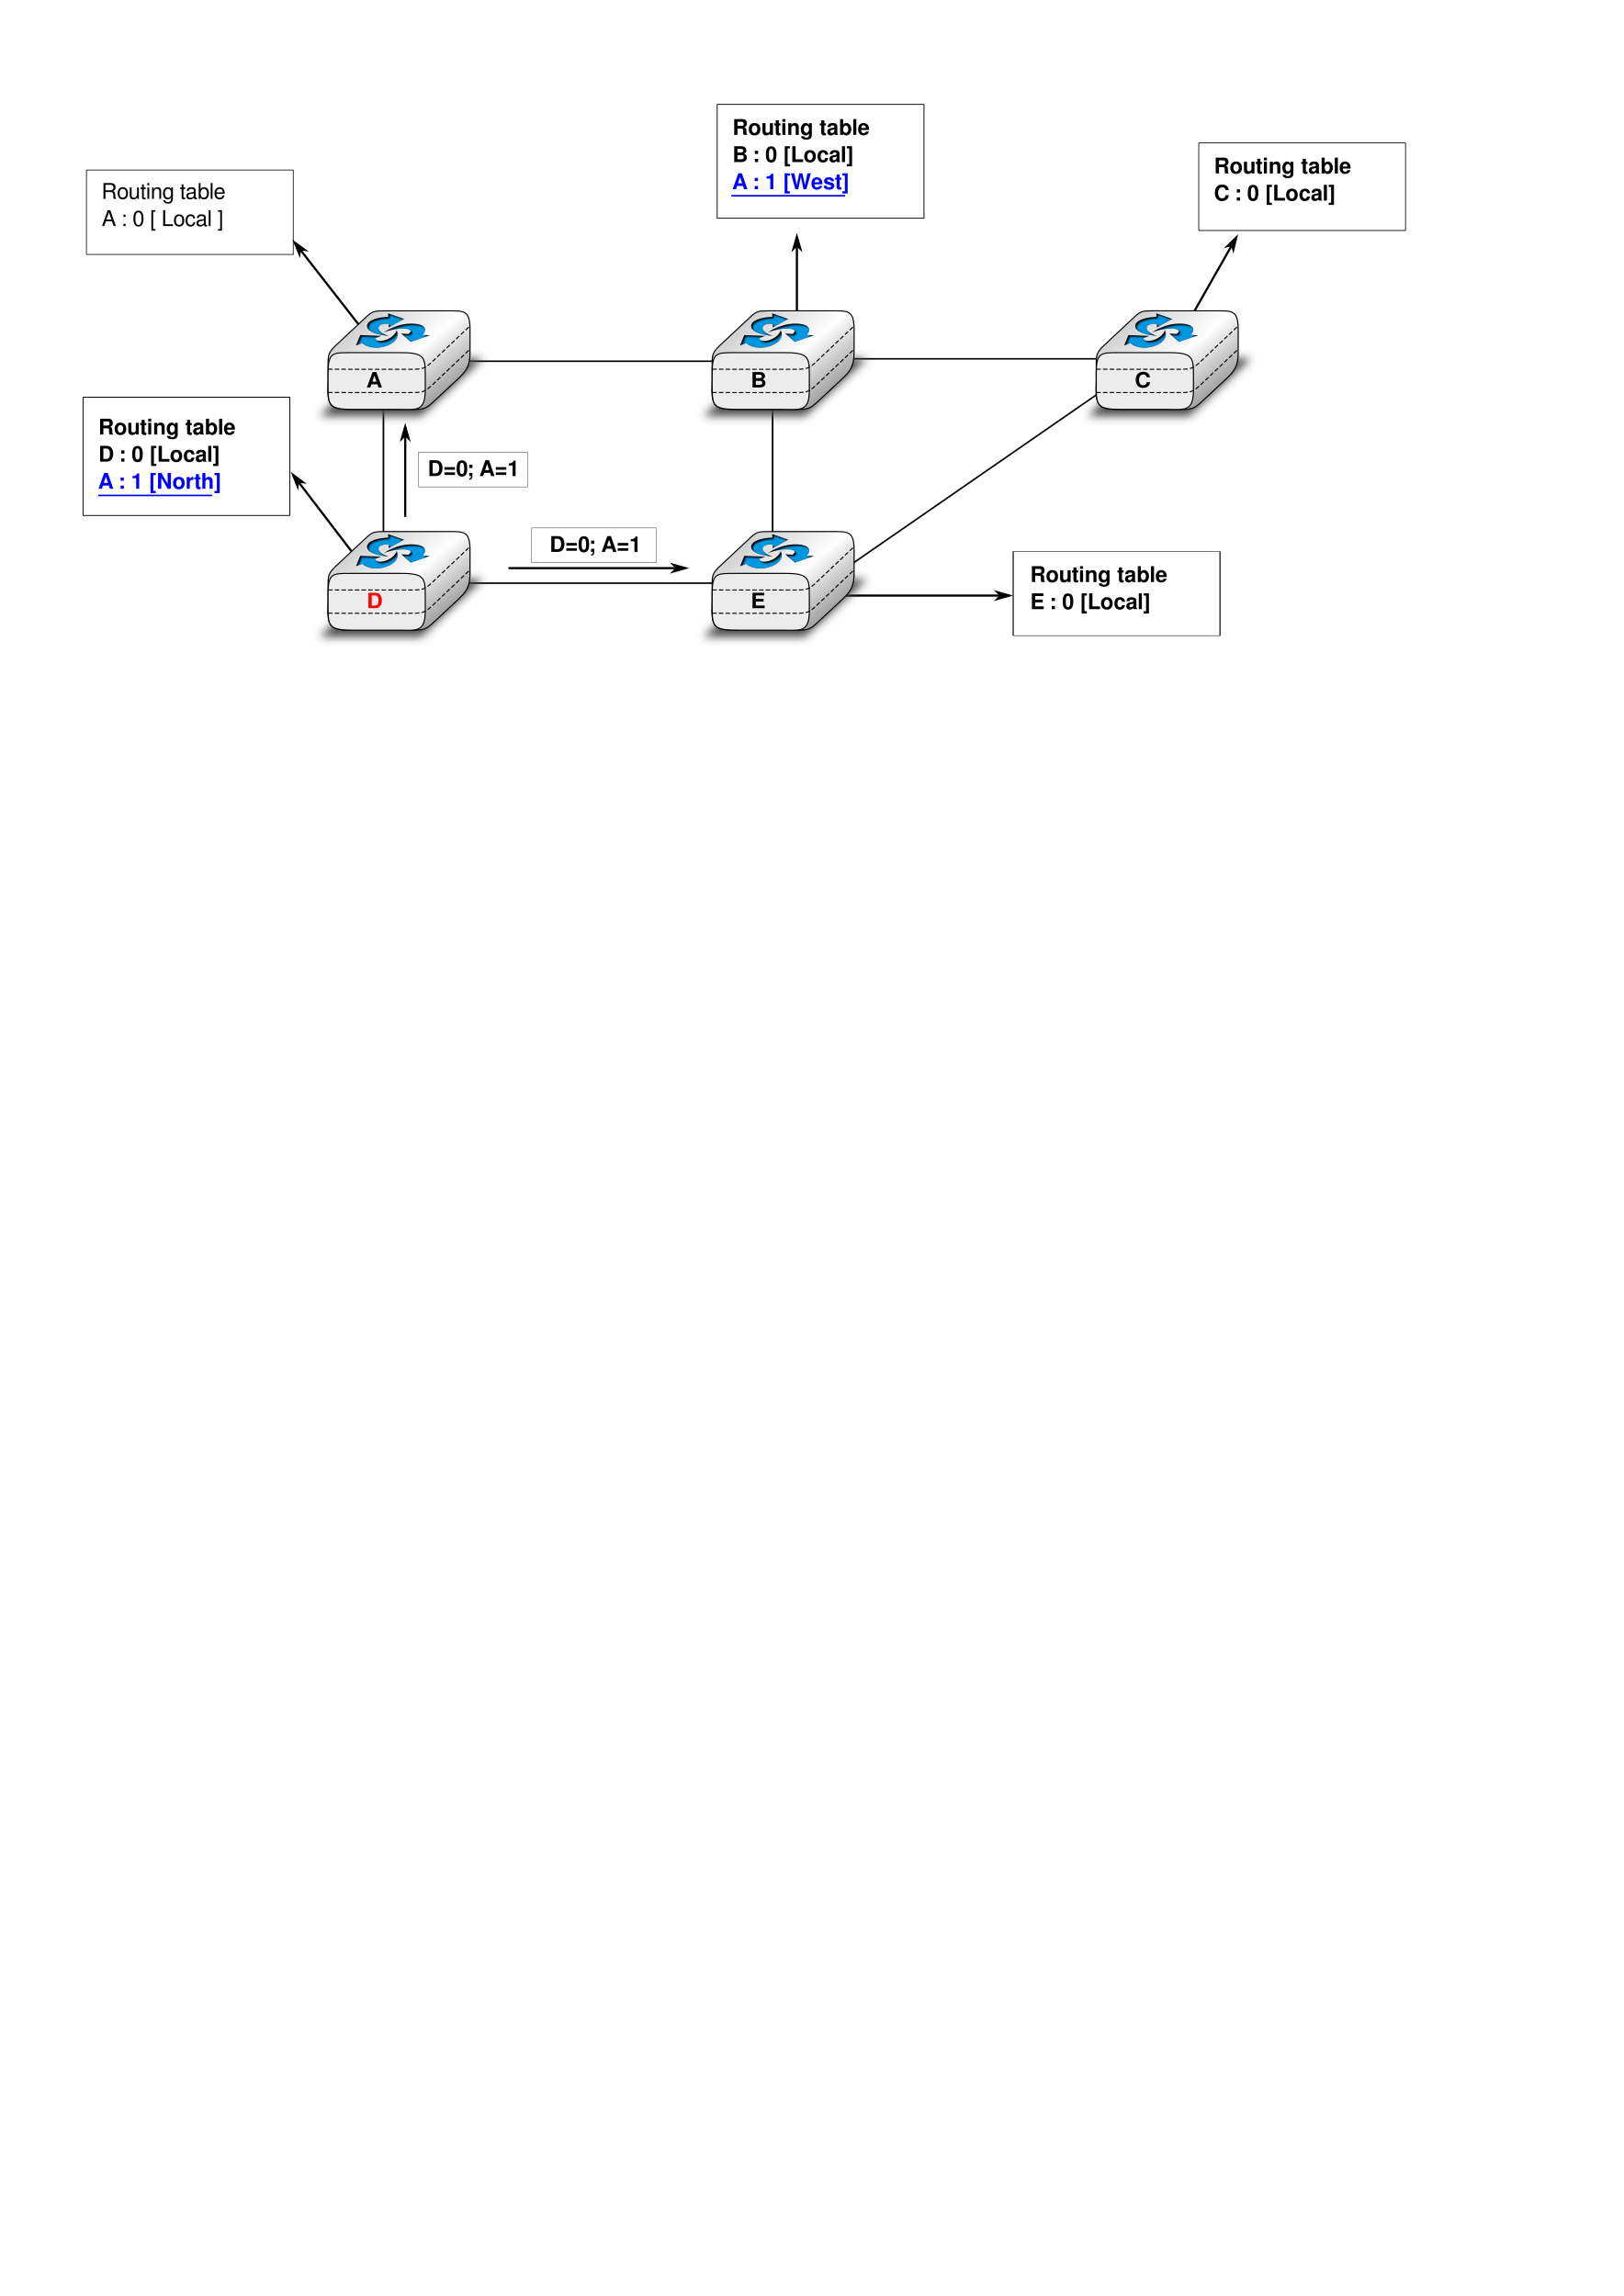
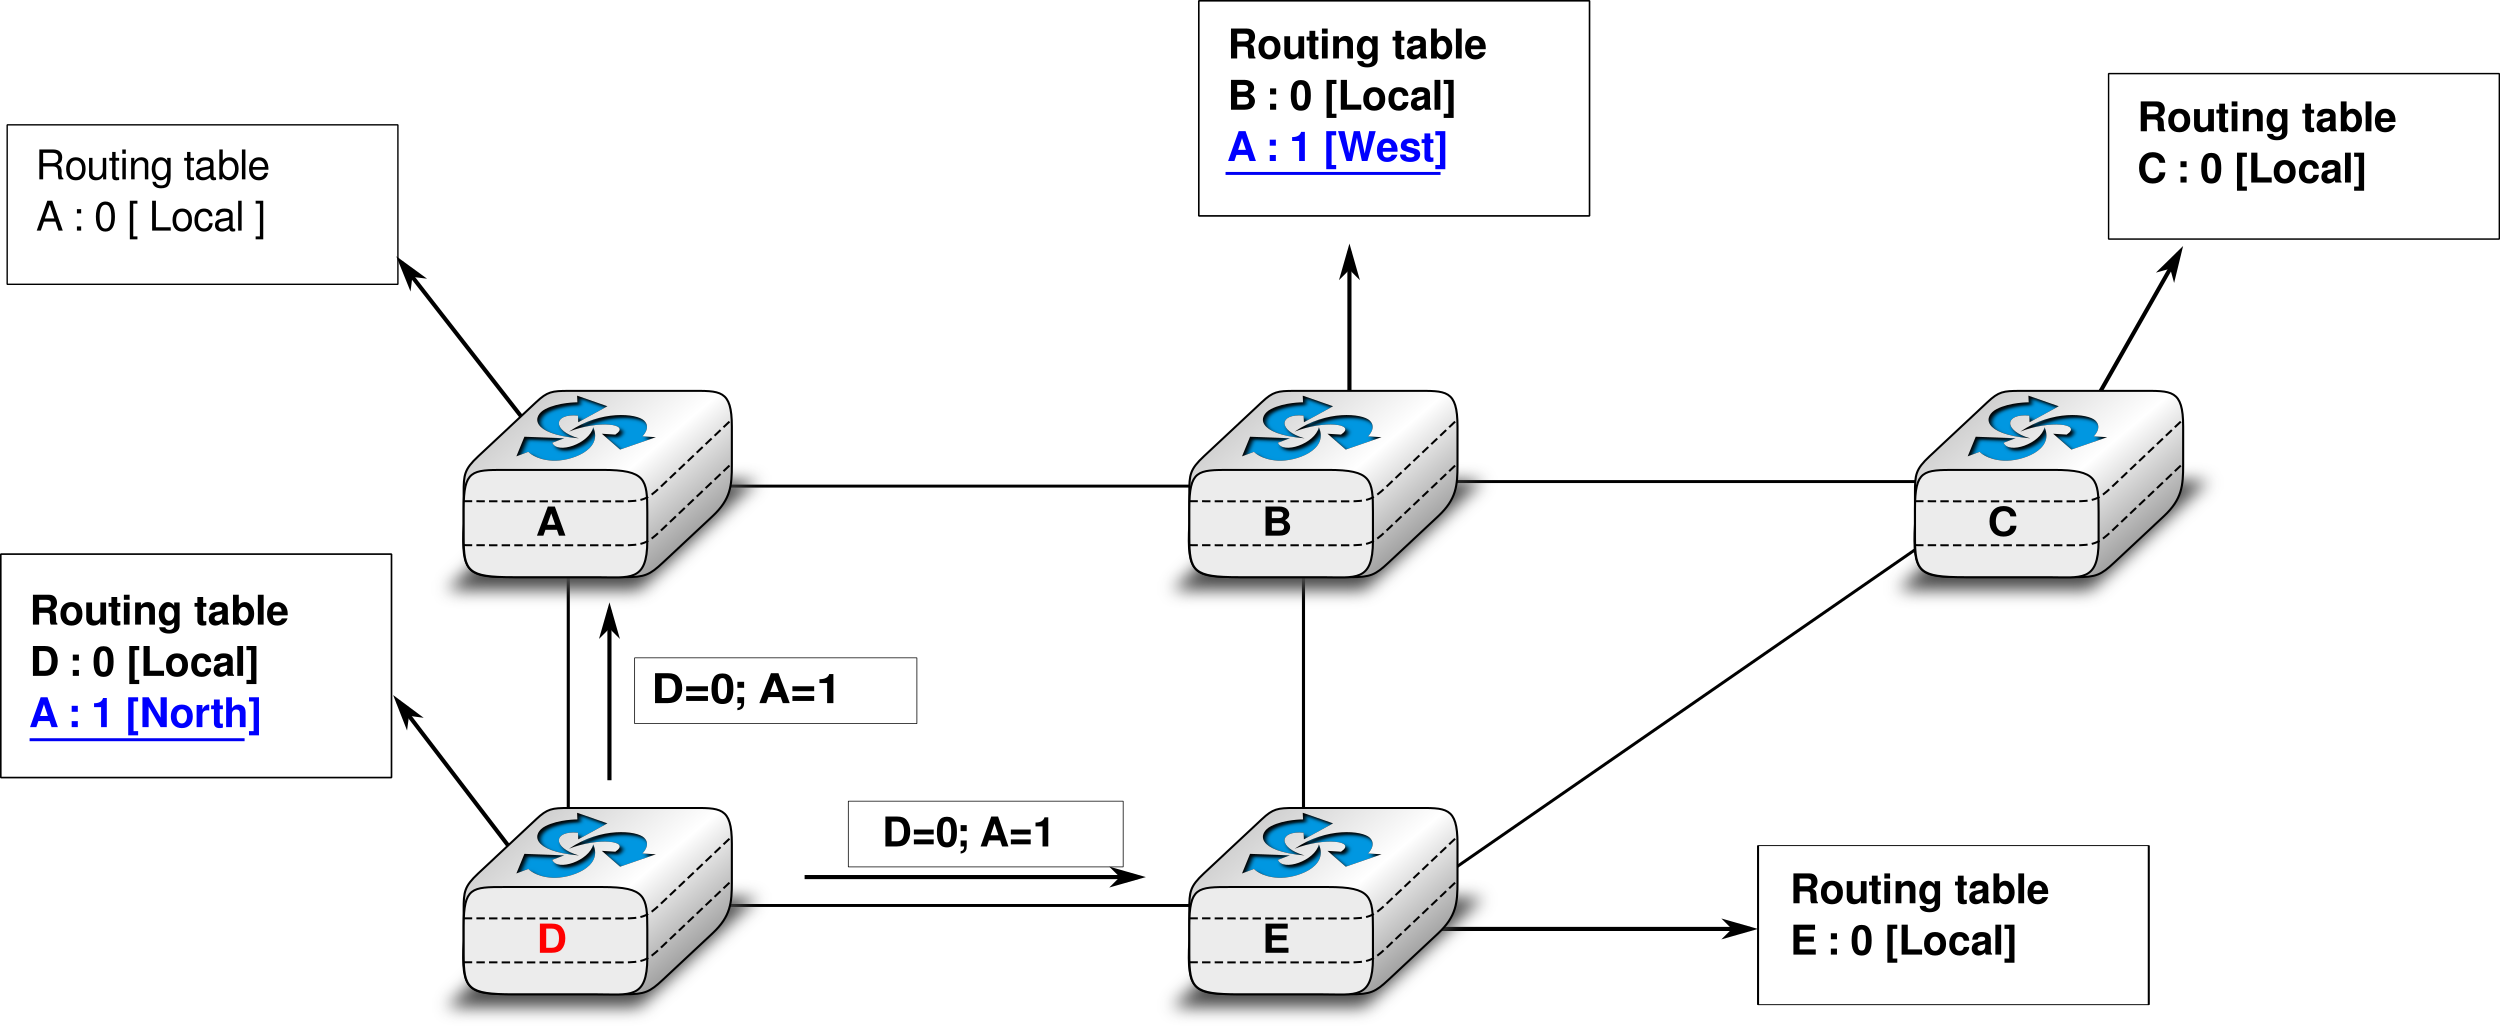
- <svg xmlns="http://www.w3.org/2000/svg" xmlns:xlink="http://www.w3.org/1999/xlink" id="svg2" viewBox="0 0 744.09 1052.4" version="1.1">
+ <svg xmlns="http://www.w3.org/2000/svg" xmlns:xlink="http://www.w3.org/1999/xlink" id="svg2" viewBox="0 0 606.429 248.829" version="1.1" width="100%" height="100%">
  <defs id="defs4">
-     <marker id="Arrow1Mend" refY="0.0" refX="0.0" orient="auto" overflow="visible">
-       <path id="path4221" d="m0 0l5-5-17.5 5 17.5 5-5-5z" fill-rule="evenodd" transform="scale(.4) rotate(180) translate(10)" stroke="#000" stroke-width="1pt" />
+     <marker id="Arrow1Mend" refY="0" refX="0" orient="auto" overflow="visible" style="overflow:visible">
+       <path id="path4221" d="M 0,0 5,-5 -12.5,0 5,5 0,0 z" transform="matrix(-0.4,0,0,-0.4,-4,0)" style="fill-rule:evenodd;stroke:#000000;stroke-width:1pt" />
    </marker>
    <linearGradient id="linearGradient3791-7">
      <stop id="stop3793-0" stop-color="#c6c6c6" offset="0" />
      <stop id="stop3799-2" stop-color="#fff" offset=".6" />
      <stop id="stop3795-9" stop-color="#a4a4a4" offset="1" />
    </linearGradient>
    <filter id="filter6096" color-interpolation-filters="sRGB">
      <feGaussianBlur id="feGaussianBlur6098" stdDeviation="2" result="result8" />
      <feOffset id="feOffset6100" result="result11" dx="3" dy="3" />
      <feComposite id="feComposite6102" operator="in" result="result6" in2="result11" in="SourceGraphic" />
      <feFlood id="feFlood6104" result="result10" in="result6" flood-color="rgb(0,0,0)" />
      <feBlend id="feBlend6106" mode="normal" result="result12" in2="result10" in="result6" />
      <feComposite id="feComposite6108" operator="in" result="result2" in2="SourceGraphic" />
    </filter>
-     <filter id="filter5066" height="1.354" width="1.132" y="-.177" x="-.066">
+     <filter id="filter5066" height="1.354" width="1.132" y="-0.177" x="-0.066" color-interpolation-filters="sRGB">
      <feGaussianBlur id="feGaussianBlur5068" stdDeviation="6.001" />
    </filter>
-     <linearGradient id="linearGradient3188" y2="237.12" xlink:href="#linearGradient3791-7" gradientUnits="userSpaceOnUse" x2="341.44" gradientTransform="translate(617.12 -.21672)" y1="66.831" x1="191.34" />
+     <linearGradient id="linearGradient3188" y2="237.12" xlink:href="#linearGradient3791-7" gradientUnits="userSpaceOnUse" x2="341.44" gradientTransform="translate(617.12,-0.21672)" y1="66.831" x1="191.34" />
+     <linearGradient xlink:href="#linearGradient3791-7" id="linearGradient3102" gradientUnits="userSpaceOnUse" gradientTransform="translate(617.12,-0.21672)" x1="191.34" y1="66.831" x2="341.44" y2="237.12" />
+     <linearGradient xlink:href="#linearGradient3791-7" id="linearGradient3104" gradientUnits="userSpaceOnUse" gradientTransform="translate(617.12,-0.21672)" x1="191.34" y1="66.831" x2="341.44" y2="237.12" />
+     <linearGradient xlink:href="#linearGradient3791-7" id="linearGradient3106" gradientUnits="userSpaceOnUse" gradientTransform="translate(617.12,-0.21672)" x1="191.34" y1="66.831" x2="341.44" y2="237.12" />
+     <linearGradient xlink:href="#linearGradient3791-7" id="linearGradient3108" gradientUnits="userSpaceOnUse" gradientTransform="translate(617.12,-0.21672)" x1="191.34" y1="66.831" x2="341.44" y2="237.12" />
  </defs>
-   <g id="layer1">
+   <g id="layer1" transform="translate(-37.87501,-47.65625)">
    <g id="g7633">
-       <path id="path4839" marker-end="url(#Arrow1Mend)" d="m365.21 149.89v-41.183" stroke="#000" stroke-width="1px" fill="none" />
-       <path id="path4843" marker-end="url(#Arrow1Mend)" d="m165.51 150.22-30.3-38.85" stroke="#000" stroke-width="1px" fill="none" />
-       <path id="path4841" marker-end="url(#Arrow1Mend)" d="m164.73 257.45-30.3-39.63" stroke="#000" stroke-width="1px" fill="none" />
-       <path id="path4655" marker-end="url(#Arrow1Mend)" d="m543.93 148.66 22.534-39.629" stroke="#000" stroke-width="1px" fill="none" />
-       <path id="path4207" marker-end="url(#Arrow1Mend)" d="m381.53 272.99h80.812" stroke="#000" stroke-miterlimit="3" fill="none" />
-       <g id="g3120" transform="matrix(.75273 0 0 .71483 118.4 56.111)">
-         <path id="path4147" d="m359.23 284.67 170-123.85" stroke="#000" stroke-width="1px" fill="none" />
-         <path id="path4145" d="m313.08 176.21v91.538" stroke="#000" stroke-width="1px" fill="none" />
-         <path id="path4143" d="m111.54 295.44h173.08" stroke="#000" stroke-width="1px" fill="none" />
-         <path id="path4141" d="m351.54 151.59h173.08" stroke="#000" stroke-width="1px" fill="none" />
-         <path id="path4139" d="m76.154 176.98v91.538" stroke="#000" stroke-width="1px" fill="none" />
-         <path id="path4135" d="m110.77 153.13h173.08" stroke="#000" stroke-width="1px" fill="none" />
-         <g id="layer1-9" transform="matrix(.3298 0 0 .3298 -50.775 59.837)">
-           <g id="g5084" transform="translate(-696.92 42.622)">
-             <path id="path5070" d="m51.789 625.96 82.843-81.324h135.88l-83.198 81.324z" transform="matrix(1.3571 0 0 1.3571 895.91 -503.35)" filter="url(#filter5066)" stroke="#000" stroke-width="1px" fill="#4d4d4d" />
-             <g id="g4916" transform="translate(264.76 34.823)">
-               <path id="path4918" d="m785.71 118.97-56.595 55.714c-13.78 13.566-14.306 19.132-14.306 37.313v32.272c-2.659 52.948 4.628 54.857 49.695 54.857h107.79c19.516 0 24.204-2.222 37.227-15.041l48.47-47.709c17.801-17.521 18.863-31.451 18.863-52.778v-39.372c0-38.514-11.312-36.789-41.308-36.789h-118.11c-16.409 0-20.823 0.804-31.72 11.532z" stroke="#000" stroke-width="2.056" fill="url(#linearGradient3188)" />
-               <path id="path4920" d="m754.82 188.76h95.525c42.501 0 43.89 9.713 43.89 43.244v29.69c0 42.939-17.176 37.435-49.699 37.435h-81.325c-44.393 0-48.408-5.681-48.408-41.308v-29.045c0-39.879 7.884-40.017 40.017-40.017z" stroke="#000" stroke-width="2.056" fill="#ececec" />
-               <path id="path4922" d="m777.99 170.16s6.558 8.058 23.479 9.08 49.978-10.538 39.949-34.39c-3.838 16.999-35.223 28.185-40.054 15.983l11.687-4.663-38.897-1.541-7.849 20.194zm47.931-50.957s-18.258-0.105-31.258 6.921-15.007 25.757 32.804 30.172c-26.78-7.953-25.238-25.814-0.976-23.424l0.285 6.835 28.489-16.451-29.629-10.888zm63.511 35.007s8.923-8.842 1.692-16.207c-7.231-7.365-42.103-11.16-73.389 11.37 28.008-11.794 61.438-8.355 45.277 3.055l-13.21-0.891 17.86 16.299 34.981-12.734z" filter="url(#filter6096)" fill="#0097e1" />
-               <text id="text4924" style="word-spacing:0px;letter-spacing:0px" font-weight="500" xml:space="preserve" font-size="5.757px" line-height="125%" y="256.414" x="785.998" font-family="Round Up" fill="#000000">
-                 <tspan id="tspan4926" font-weight="bold" font-size="41.121px" y="256.414" x="785.998" font-family="FreeSans" fill="#000000">A</tspan>
+       <path id="path4839" d="M 365.21,149.89 V 108.707" style="fill:none;stroke:#000000;stroke-width:1px;marker-end:url(#Arrow1Mend)" />
+       <path id="path4843" d="m 165.51,150.22 -30.3,-38.85" style="fill:none;stroke:#000000;stroke-width:1px;marker-end:url(#Arrow1Mend)" />
+       <path id="path4841" d="m 164.73,257.45 -30.3,-39.63" style="fill:none;stroke:#000000;stroke-width:1px;marker-end:url(#Arrow1Mend)" />
+       <path id="path4655" d="m 543.93,148.66 22.534,-39.629" style="fill:none;stroke:#000000;stroke-width:1px;marker-end:url(#Arrow1Mend)" />
+       <path id="path4207" d="m 381.53,272.99 h 80.812" stroke-miterlimit="3" style="fill:none;stroke:#000000;stroke-miterlimit:3;marker-end:url(#Arrow1Mend)" />
+       <g id="g3120" transform="matrix(0.75273,0,0,0.71483,118.4,56.111)">
+         <path id="path4147" d="m 359.23,284.67 170,-123.85" style="fill:none;stroke:#000000;stroke-width:1px" />
+         <path id="path4145" d="m 313.08,176.21 v 91.538" style="fill:none;stroke:#000000;stroke-width:1px" />
+         <path id="path4143" d="M 111.54,295.44 H 284.62" style="fill:none;stroke:#000000;stroke-width:1px" />
+         <path id="path4141" d="M 351.54,151.59 H 524.62" style="fill:none;stroke:#000000;stroke-width:1px" />
+         <path id="path4139" d="m 76.154,176.98 v 91.538" style="fill:none;stroke:#000000;stroke-width:1px" />
+         <path id="path4135" d="M 110.77,153.13 H 283.85" style="fill:none;stroke:#000000;stroke-width:1px" />
+         <g id="layer1-9" transform="matrix(0.3298,0,0,0.3298,-50.775,59.837)">
+           <g id="g5084" transform="translate(-696.92,42.622)">
+             <path id="path5070" d="m 51.789,625.96 82.843,-81.324 h 135.88 l -83.198,81.324 z" transform="matrix(1.3571,0,0,1.3571,895.91,-503.35)" style="fill:#4d4d4d;stroke:#000000;stroke-width:1px;filter:url(#filter5066)" />
+             <g id="g4916" transform="translate(264.76,34.823)">
+               <path id="path4918" d="m 785.71,118.97 -56.595,55.714 c -13.78,13.566 -14.306,19.132 -14.306,37.313 v 32.272 c -2.659,52.948 4.628,54.857 49.695,54.857 h 107.79 c 19.516,0 24.204,-2.222 37.227,-15.041 l 48.47,-47.709 c 17.801,-17.521 18.863,-31.451 18.863,-52.778 v -39.372 c 0,-38.514 -11.312,-36.789 -41.308,-36.789 h -118.11 c -16.409,0 -20.823,0.804 -31.72,11.532 z" style="fill:url(#linearGradient3102);stroke:#000000;stroke-width:2.056" />
+               <path id="path4920" d="m 754.82,188.76 h 95.525 c 42.501,0 43.89,9.713 43.89,43.244 v 29.69 c 0,42.939 -17.176,37.435 -49.699,37.435 h -81.325 c -44.393,0 -48.408,-5.681 -48.408,-41.308 v -29.045 c 0,-39.879 7.884,-40.017 40.017,-40.017 z" style="fill:#ececec;stroke:#000000;stroke-width:2.056" />
+               <path id="path4922" d="m 777.99,170.16 c 0,0 6.558,8.058 23.479,9.08 16.921,1.022 49.978,-10.538 39.949,-34.39 -3.838,16.999 -35.223,28.185 -40.054,15.983 l 11.687,-4.663 -38.897,-1.541 -7.849,20.194 z m 47.931,-50.957 c 0,0 -18.258,-0.105 -31.258,6.921 -13,7.026 -15.007,25.757 32.804,30.172 -26.78,-7.953 -25.238,-25.814 -0.976,-23.424 l 0.285,6.835 28.489,-16.451 -29.629,-10.888 z m 63.511,35.007 c 0,0 8.923,-8.842 1.692,-16.207 -7.231,-7.365 -42.103,-11.16 -73.389,11.37 28.008,-11.794 61.438,-8.355 45.277,3.055 l -13.21,-0.891 17.86,16.299 34.981,-12.734 z" style="fill:#0097e1;filter:url(#filter6096)" />
+               <text id="text4924" style="font-size:5.757px;font-weight:500;line-height:125%;letter-spacing:0px;word-spacing:0px;fill:#000000;font-family:Round Up" font-weight="500" xml:space="preserve" font-size="5.757px" line-height="125%" y="256.414" x="785.998">
+                 <tspan id="tspan4926" font-weight="bold" font-size="41.121px" y="256.414" x="785.998" style="font-size:41.121px;font-weight:bold;fill:#000000;font-family:FreeSans">A</tspan>
              </text>
-               <path id="path4928" d="m714.91 266.19 47.156 0.141h107.79c19.516 0 24.295-1.81 37.227-14.721l69.77-69.654" stroke="#000" stroke-dasharray="8.224, 4.112" stroke-width="2.056" fill="none" />
-               <path id="path4930" d="m714.91 220.95 47.156 0.141h107.79c19.516 0 24.295-1.81 37.227-14.721l69.77-69.654" stroke="#000" stroke-dasharray="8.224, 4.112" stroke-width="2.056" fill="none" />
+               <path id="path4928" d="m 714.91,266.19 47.156,0.141 h 107.79 c 19.516,0 24.295,-1.81 37.227,-14.721 l 69.77,-69.654" style="fill:none;stroke:#000000;stroke-width:2.056;stroke-dasharray:8.224, 4.112" />
+               <path id="path4930" d="m 714.91,220.95 47.156,0.141 h 107.79 c 19.516,0 24.295,-1.81 37.227,-14.721 l 69.77,-69.654" style="fill:none;stroke:#000000;stroke-width:2.056;stroke-dasharray:8.224, 4.112" />
            </g>
          </g>
        </g>
-         <g id="g4031" transform="matrix(.3298 0 0 .3298 183.07 59.837)">
-           <g id="g4033" transform="translate(-696.92 42.622)">
-             <path id="path4035" d="m51.789 625.96 82.843-81.324h135.88l-83.198 81.324z" transform="matrix(1.3571 0 0 1.3571 895.91 -503.35)" filter="url(#filter5066)" stroke="#000" stroke-width="1px" fill="#4d4d4d" />
-             <g id="g4037" transform="translate(264.76 34.823)">
-               <path id="path4039" d="m785.71 118.97-56.595 55.714c-13.78 13.566-14.306 19.132-14.306 37.313v32.272c-2.659 52.948 4.628 54.857 49.695 54.857h107.79c19.516 0 24.204-2.222 37.227-15.041l48.47-47.709c17.801-17.521 18.863-31.451 18.863-52.778v-39.372c0-38.514-11.312-36.789-41.308-36.789h-118.11c-16.409 0-20.823 0.804-31.72 11.532z" stroke="#000" stroke-width="2.056" fill="url(#linearGradient3188)" />
-               <path id="path4041" d="m754.82 188.76h95.525c42.501 0 43.89 9.713 43.89 43.244v29.69c0 42.939-17.176 37.435-49.699 37.435h-81.325c-44.393 0-48.408-5.681-48.408-41.308v-29.045c0-39.879 7.884-40.017 40.017-40.017z" stroke="#000" stroke-width="2.056" fill="#ececec" />
-               <path id="path4043" d="m777.99 170.16s6.558 8.058 23.479 9.08 49.978-10.538 39.949-34.39c-3.838 16.999-35.223 28.185-40.054 15.983l11.687-4.663-38.897-1.541-7.849 20.194zm47.931-50.957s-18.258-0.105-31.258 6.921-15.007 25.757 32.804 30.172c-26.78-7.953-25.238-25.814-0.976-23.424l0.285 6.835 28.489-16.451-29.629-10.888zm63.511 35.007s8.923-8.842 1.692-16.207c-7.231-7.365-42.103-11.16-73.389 11.37 28.008-11.794 61.438-8.355 45.277 3.055l-13.21-0.891 17.86 16.299 34.981-12.734z" filter="url(#filter6096)" fill="#0097e1" />
-               <text id="text4045" style="word-spacing:0px;letter-spacing:0px" font-weight="500" font-size="5.757px" line-height="125%" y="256.414" x="785.998" font-family="Round Up" xml:space="preserve" fill="#000000">
-                 <tspan id="tspan4047" font-weight="bold" font-size="41.121px" y="256.414" x="785.998" font-family="FreeSans">B</tspan>
+         <g id="g4031" transform="matrix(0.3298,0,0,0.3298,183.07,59.837)">
+           <g id="g4033" transform="translate(-696.92,42.622)">
+             <path id="path4035" d="m 51.789,625.96 82.843,-81.324 h 135.88 l -83.198,81.324 z" transform="matrix(1.3571,0,0,1.3571,895.91,-503.35)" style="fill:#4d4d4d;stroke:#000000;stroke-width:1px;filter:url(#filter5066)" />
+             <g id="g4037" transform="translate(264.76,34.823)">
+               <path id="path4039" d="m 785.71,118.97 -56.595,55.714 c -13.78,13.566 -14.306,19.132 -14.306,37.313 v 32.272 c -2.659,52.948 4.628,54.857 49.695,54.857 h 107.79 c 19.516,0 24.204,-2.222 37.227,-15.041 l 48.47,-47.709 c 17.801,-17.521 18.863,-31.451 18.863,-52.778 v -39.372 c 0,-38.514 -11.312,-36.789 -41.308,-36.789 h -118.11 c -16.409,0 -20.823,0.804 -31.72,11.532 z" style="fill:url(#linearGradient3104);stroke:#000000;stroke-width:2.056" />
+               <path id="path4041" d="m 754.82,188.76 h 95.525 c 42.501,0 43.89,9.713 43.89,43.244 v 29.69 c 0,42.939 -17.176,37.435 -49.699,37.435 h -81.325 c -44.393,0 -48.408,-5.681 -48.408,-41.308 v -29.045 c 0,-39.879 7.884,-40.017 40.017,-40.017 z" style="fill:#ececec;stroke:#000000;stroke-width:2.056" />
+               <path id="path4043" d="m 777.99,170.16 c 0,0 6.558,8.058 23.479,9.08 16.921,1.022 49.978,-10.538 39.949,-34.39 -3.838,16.999 -35.223,28.185 -40.054,15.983 l 11.687,-4.663 -38.897,-1.541 -7.849,20.194 z m 47.931,-50.957 c 0,0 -18.258,-0.105 -31.258,6.921 -13,7.026 -15.007,25.757 32.804,30.172 -26.78,-7.953 -25.238,-25.814 -0.976,-23.424 l 0.285,6.835 28.489,-16.451 -29.629,-10.888 z m 63.511,35.007 c 0,0 8.923,-8.842 1.692,-16.207 -7.231,-7.365 -42.103,-11.16 -73.389,11.37 28.008,-11.794 61.438,-8.355 45.277,3.055 l -13.21,-0.891 17.86,16.299 34.981,-12.734 z" style="fill:#0097e1;filter:url(#filter6096)" />
+               <text id="text4045" style="font-size:5.757px;font-weight:500;line-height:125%;letter-spacing:0px;word-spacing:0px;fill:#000000;font-family:Round Up" font-weight="500" font-size="5.757px" line-height="125%" y="256.414" x="785.998" xml:space="preserve">
+                 <tspan id="tspan4047" font-weight="bold" font-size="41.121px" y="256.414" x="785.998" style="font-size:41.121px;font-weight:bold;font-family:FreeSans">B</tspan>
              </text>
-               <path id="path4049" d="m714.91 266.19 47.156 0.141h107.79c19.516 0 24.295-1.81 37.227-14.721l69.77-69.654" stroke="#000" stroke-dasharray="8.224, 4.112" stroke-width="2.056" fill="none" />
-               <path id="path4051" d="m714.91 220.95 47.156 0.141h107.79c19.516 0 24.295-1.81 37.227-14.721l69.77-69.654" stroke="#000" stroke-dasharray="8.224, 4.112" stroke-width="2.056" fill="none" />
+               <path id="path4049" d="m 714.91,266.19 47.156,0.141 h 107.79 c 19.516,0 24.295,-1.81 37.227,-14.721 l 69.77,-69.654" style="fill:none;stroke:#000000;stroke-width:2.056;stroke-dasharray:8.224, 4.112" />
+               <path id="path4051" d="m 714.91,220.95 47.156,0.141 h 107.79 c 19.516,0 24.295,-1.81 37.227,-14.721 l 69.77,-69.654" style="fill:none;stroke:#000000;stroke-width:2.056;stroke-dasharray:8.224, 4.112" />
            </g>
          </g>
        </g>
-         <g id="g4057" transform="matrix(.3298 0 0 .3298 416.92 59.837)">
-           <g id="g4059" transform="translate(-696.92 42.622)">
-             <path id="path4061" d="m51.789 625.96 82.843-81.324h135.88l-83.198 81.324z" transform="matrix(1.3571 0 0 1.3571 895.91 -503.35)" filter="url(#filter5066)" stroke="#000" stroke-width="1px" fill="#4d4d4d" />
-             <g id="g4063" transform="translate(264.76 34.823)">
-               <path id="path4065" d="m785.71 118.97-56.595 55.714c-13.78 13.566-14.306 19.132-14.306 37.313v32.272c-2.659 52.948 4.628 54.857 49.695 54.857h107.79c19.516 0 24.204-2.222 37.227-15.041l48.47-47.709c17.801-17.521 18.863-31.451 18.863-52.778v-39.372c0-38.514-11.312-36.789-41.308-36.789h-118.11c-16.409 0-20.823 0.804-31.72 11.532z" stroke="#000" stroke-width="2.056" fill="url(#linearGradient3188)" />
-               <path id="path4067" d="m754.82 188.76h95.525c42.501 0 43.89 9.713 43.89 43.244v29.69c0 42.939-17.176 37.435-49.699 37.435h-81.325c-44.393 0-48.408-5.681-48.408-41.308v-29.045c0-39.879 7.884-40.017 40.017-40.017z" stroke="#000" stroke-width="2.056" fill="#ececec" />
-               <path id="path4069" d="m777.99 170.16s6.558 8.058 23.479 9.08 49.978-10.538 39.949-34.39c-3.838 16.999-35.223 28.185-40.054 15.983l11.687-4.663-38.897-1.541-7.849 20.194zm47.931-50.957s-18.258-0.105-31.258 6.921-15.007 25.757 32.804 30.172c-26.78-7.953-25.238-25.814-0.976-23.424l0.285 6.835 28.489-16.451-29.629-10.888zm63.511 35.007s8.923-8.842 1.692-16.207c-7.231-7.365-42.103-11.16-73.389 11.37 28.008-11.794 61.438-8.355 45.277 3.055l-13.21-0.891 17.86 16.299 34.981-12.734z" filter="url(#filter6096)" fill="#0097e1" />
-               <text id="text4071" style="word-spacing:0px;letter-spacing:0px" font-weight="500" xml:space="preserve" font-size="5.757px" line-height="125%" y="256.414" x="785.998" font-family="Round Up" fill="#000000">
-                 <tspan id="tspan4073" font-weight="bold" font-size="41.121px" y="256.414" x="785.998" font-family="FreeSans">C</tspan>
+         <g id="g4057" transform="matrix(0.3298,0,0,0.3298,416.92,59.837)">
+           <g id="g4059" transform="translate(-696.92,42.622)">
+             <path id="path4061" d="m 51.789,625.96 82.843,-81.324 h 135.88 l -83.198,81.324 z" transform="matrix(1.3571,0,0,1.3571,895.91,-503.35)" style="fill:#4d4d4d;stroke:#000000;stroke-width:1px;filter:url(#filter5066)" />
+             <g id="g4063" transform="translate(264.76,34.823)">
+               <path id="path4065" d="m 785.71,118.97 -56.595,55.714 c -13.78,13.566 -14.306,19.132 -14.306,37.313 v 32.272 c -2.659,52.948 4.628,54.857 49.695,54.857 h 107.79 c 19.516,0 24.204,-2.222 37.227,-15.041 l 48.47,-47.709 c 17.801,-17.521 18.863,-31.451 18.863,-52.778 v -39.372 c 0,-38.514 -11.312,-36.789 -41.308,-36.789 h -118.11 c -16.409,0 -20.823,0.804 -31.72,11.532 z" style="fill:url(#linearGradient3106);stroke:#000000;stroke-width:2.056" />
+               <path id="path4067" d="m 754.82,188.76 h 95.525 c 42.501,0 43.89,9.713 43.89,43.244 v 29.69 c 0,42.939 -17.176,37.435 -49.699,37.435 h -81.325 c -44.393,0 -48.408,-5.681 -48.408,-41.308 v -29.045 c 0,-39.879 7.884,-40.017 40.017,-40.017 z" style="fill:#ececec;stroke:#000000;stroke-width:2.056" />
+               <path id="path4069" d="m 777.99,170.16 c 0,0 6.558,8.058 23.479,9.08 16.921,1.022 49.978,-10.538 39.949,-34.39 -3.838,16.999 -35.223,28.185 -40.054,15.983 l 11.687,-4.663 -38.897,-1.541 -7.849,20.194 z m 47.931,-50.957 c 0,0 -18.258,-0.105 -31.258,6.921 -13,7.026 -15.007,25.757 32.804,30.172 -26.78,-7.953 -25.238,-25.814 -0.976,-23.424 l 0.285,6.835 28.489,-16.451 -29.629,-10.888 z m 63.511,35.007 c 0,0 8.923,-8.842 1.692,-16.207 -7.231,-7.365 -42.103,-11.16 -73.389,11.37 28.008,-11.794 61.438,-8.355 45.277,3.055 l -13.21,-0.891 17.86,16.299 34.981,-12.734 z" style="fill:#0097e1;filter:url(#filter6096)" />
+               <text id="text4071" style="font-size:5.757px;font-weight:500;line-height:125%;letter-spacing:0px;word-spacing:0px;fill:#000000;font-family:Round Up" font-weight="500" xml:space="preserve" font-size="5.757px" line-height="125%" y="256.414" x="785.998">
+                 <tspan id="tspan4073" font-weight="bold" font-size="41.121px" y="256.414" x="785.998" style="font-size:41.121px;font-weight:bold;font-family:FreeSans">C</tspan>
              </text>
-               <path id="path4075" d="m714.91 266.19 47.156 0.141h107.79c19.516 0 24.295-1.81 37.227-14.721l69.77-69.654" stroke="#000" stroke-dasharray="8.224, 4.112" stroke-width="2.056" fill="none" />
-               <path id="path4077" d="m714.91 220.95 47.156 0.141h107.79c19.516 0 24.295-1.81 37.227-14.721l69.77-69.654" stroke="#000" stroke-dasharray="8.224, 4.112" stroke-width="2.056" fill="none" />
+               <path id="path4075" d="m 714.91,266.19 47.156,0.141 h 107.79 c 19.516,0 24.295,-1.81 37.227,-14.721 l 69.77,-69.654" style="fill:none;stroke:#000000;stroke-width:2.056;stroke-dasharray:8.224, 4.112" />
+               <path id="path4077" d="m 714.91,220.95 47.156,0.141 h 107.79 c 19.516,0 24.295,-1.81 37.227,-14.721 l 69.77,-69.654" style="fill:none;stroke:#000000;stroke-width:2.056;stroke-dasharray:8.224, 4.112" />
            </g>
          </g>
        </g>
-         <g id="g4083" transform="matrix(.3298 0 0 .3298 -50.775 201.38)">
-           <g id="g4085" transform="translate(-696.92 42.622)">
-             <path id="path4087" d="m51.789 625.96 82.843-81.324h135.88l-83.198 81.324z" transform="matrix(1.3571 0 0 1.3571 895.91 -503.35)" filter="url(#filter5066)" stroke="#000" stroke-width="1px" fill="#4d4d4d" />
-             <g id="g4089" transform="translate(264.76 34.823)">
-               <path id="path4091" d="m785.71 118.97-56.595 55.714c-13.78 13.566-14.306 19.132-14.306 37.313v32.272c-2.659 52.948 4.628 54.857 49.695 54.857h107.79c19.516 0 24.204-2.222 37.227-15.041l48.47-47.709c17.801-17.521 18.863-31.451 18.863-52.778v-39.372c0-38.514-11.312-36.789-41.308-36.789h-118.11c-16.409 0-20.823 0.804-31.72 11.532z" stroke="#000" stroke-width="2.056" fill="url(#linearGradient3188)" />
-               <path id="path4093" d="m754.82 188.76h95.525c42.501 0 43.89 9.713 43.89 43.244v29.69c0 42.939-17.176 37.435-49.699 37.435h-81.325c-44.393 0-48.408-5.681-48.408-41.308v-29.045c0-39.879 7.884-40.017 40.017-40.017z" stroke="#000" stroke-width="2.056" fill="#ececec" />
-               <path id="path4095" d="m777.99 170.16s6.558 8.058 23.479 9.08 49.978-10.538 39.949-34.39c-3.838 16.999-35.223 28.185-40.054 15.983l11.687-4.663-38.897-1.541-7.849 20.194zm47.931-50.957s-18.258-0.105-31.258 6.921-15.007 25.757 32.804 30.172c-26.78-7.953-25.238-25.814-0.976-23.424l0.285 6.835 28.489-16.451-29.629-10.888zm63.511 35.007s8.923-8.842 1.692-16.207c-7.231-7.365-42.103-11.16-73.389 11.37 28.008-11.794 61.438-8.355 45.277 3.055l-13.21-0.891 17.86 16.299 34.981-12.734z" filter="url(#filter6096)" fill="#0097e1" />
-               <text id="text4097" style="word-spacing:0px;letter-spacing:0px" font-weight="500" font-size="5.757px" line-height="125%" y="256.414" x="785.998" font-family="Round Up" xml:space="preserve" fill="#ff0000">
-                 <tspan id="tspan4099" font-weight="bold" font-size="41.121px" y="256.414" x="785.998" font-family="FreeSans" fill="#ff0000">D</tspan>
+         <g id="g4083" transform="matrix(0.3298,0,0,0.3298,-50.775,201.38)">
+           <g id="g4085" transform="translate(-696.92,42.622)">
+             <path id="path4087" d="m 51.789,625.96 82.843,-81.324 h 135.88 l -83.198,81.324 z" transform="matrix(1.3571,0,0,1.3571,895.91,-503.35)" style="fill:#4d4d4d;stroke:#000000;stroke-width:1px;filter:url(#filter5066)" />
+             <g id="g4089" transform="translate(264.76,34.823)">
+               <path id="path4091" d="m 785.71,118.97 -56.595,55.714 c -13.78,13.566 -14.306,19.132 -14.306,37.313 v 32.272 c -2.659,52.948 4.628,54.857 49.695,54.857 h 107.79 c 19.516,0 24.204,-2.222 37.227,-15.041 l 48.47,-47.709 c 17.801,-17.521 18.863,-31.451 18.863,-52.778 v -39.372 c 0,-38.514 -11.312,-36.789 -41.308,-36.789 h -118.11 c -16.409,0 -20.823,0.804 -31.72,11.532 z" style="fill:url(#linearGradient3108);stroke:#000000;stroke-width:2.056" />
+               <path id="path4093" d="m 754.82,188.76 h 95.525 c 42.501,0 43.89,9.713 43.89,43.244 v 29.69 c 0,42.939 -17.176,37.435 -49.699,37.435 h -81.325 c -44.393,0 -48.408,-5.681 -48.408,-41.308 v -29.045 c 0,-39.879 7.884,-40.017 40.017,-40.017 z" style="fill:#ececec;stroke:#000000;stroke-width:2.056" />
+               <path id="path4095" d="m 777.99,170.16 c 0,0 6.558,8.058 23.479,9.08 16.921,1.022 49.978,-10.538 39.949,-34.39 -3.838,16.999 -35.223,28.185 -40.054,15.983 l 11.687,-4.663 -38.897,-1.541 -7.849,20.194 z m 47.931,-50.957 c 0,0 -18.258,-0.105 -31.258,6.921 -13,7.026 -15.007,25.757 32.804,30.172 -26.78,-7.953 -25.238,-25.814 -0.976,-23.424 l 0.285,6.835 28.489,-16.451 -29.629,-10.888 z m 63.511,35.007 c 0,0 8.923,-8.842 1.692,-16.207 -7.231,-7.365 -42.103,-11.16 -73.389,11.37 28.008,-11.794 61.438,-8.355 45.277,3.055 l -13.21,-0.891 17.86,16.299 34.981,-12.734 z" style="fill:#0097e1;filter:url(#filter6096)" />
+               <text id="text4097" style="font-size:5.757px;font-weight:500;line-height:125%;letter-spacing:0px;word-spacing:0px;fill:#ff0000;font-family:Round Up" font-weight="500" font-size="5.757px" line-height="125%" y="256.414" x="785.998" xml:space="preserve">
+                 <tspan id="tspan4099" font-weight="bold" font-size="41.121px" y="256.414" x="785.998" style="font-size:41.121px;font-weight:bold;fill:#ff0000;font-family:FreeSans">D</tspan>
              </text>
-               <path id="path4101" d="m714.91 266.19 47.156 0.141h107.79c19.516 0 24.295-1.81 37.227-14.721l69.77-69.654" stroke="#000" stroke-dasharray="8.224, 4.112" stroke-width="2.056" fill="none" />
-               <path id="path4103" d="m714.91 220.95 47.156 0.141h107.79c19.516 0 24.295-1.81 37.227-14.721l69.77-69.654" stroke="#000" stroke-dasharray="8.224, 4.112" stroke-width="2.056" fill="none" />
+               <path id="path4101" d="m 714.91,266.19 47.156,0.141 h 107.79 c 19.516,0 24.295,-1.81 37.227,-14.721 l 69.77,-69.654" style="fill:none;stroke:#000000;stroke-width:2.056;stroke-dasharray:8.224, 4.112" />
+               <path id="path4103" d="m 714.91,220.95 47.156,0.141 h 107.79 c 19.516,0 24.295,-1.81 37.227,-14.721 l 69.77,-69.654" style="fill:none;stroke:#000000;stroke-width:2.056;stroke-dasharray:8.224, 4.112" />
            </g>
          </g>
        </g>
-         <g id="g4107" transform="matrix(.3298 0 0 .3298 183.07 201.38)">
-           <g id="g4109" transform="translate(-696.92 42.622)">
-             <path id="path4111" d="m51.789 625.96 82.843-81.324h135.88l-83.198 81.324z" transform="matrix(1.3571 0 0 1.3571 895.91 -503.35)" filter="url(#filter5066)" stroke="#000" stroke-width="1px" fill="#4d4d4d" />
-             <g id="g4113" transform="translate(264.76 34.823)">
-               <path id="path4115" d="m785.71 118.97-56.595 55.714c-13.78 13.566-14.306 19.132-14.306 37.313v32.272c-2.659 52.948 4.628 54.857 49.695 54.857h107.79c19.516 0 24.204-2.222 37.227-15.041l48.47-47.709c17.801-17.521 18.863-31.451 18.863-52.778v-39.372c0-38.514-11.312-36.789-41.308-36.789h-118.11c-16.409 0-20.823 0.804-31.72 11.532z" stroke="#000" stroke-width="2.056" fill="url(#linearGradient3188)" />
-               <path id="path4117" d="m754.82 188.76h95.525c42.501 0 43.89 9.713 43.89 43.244v29.69c0 42.939-17.176 37.435-49.699 37.435h-81.325c-44.393 0-48.408-5.681-48.408-41.308v-29.045c0-39.879 7.884-40.017 40.017-40.017z" stroke="#000" stroke-width="2.056" fill="#ececec" />
-               <path id="path4119" d="m777.99 170.16s6.558 8.058 23.479 9.08 49.978-10.538 39.949-34.39c-3.838 16.999-35.223 28.185-40.054 15.983l11.687-4.663-38.897-1.541-7.849 20.194zm47.931-50.957s-18.258-0.105-31.258 6.921-15.007 25.757 32.804 30.172c-26.78-7.953-25.238-25.814-0.976-23.424l0.285 6.835 28.489-16.451-29.629-10.888zm63.511 35.007s8.923-8.842 1.692-16.207c-7.231-7.365-42.103-11.16-73.389 11.37 28.008-11.794 61.438-8.355 45.277 3.055l-13.21-0.891 17.86 16.299 34.981-12.734z" filter="url(#filter6096)" fill="#0097e1" />
-               <text id="text4121" style="word-spacing:0px;letter-spacing:0px" font-weight="500" xml:space="preserve" font-size="5.757px" line-height="125%" y="256.414" x="785.998" font-family="Round Up" fill="#000000">
-                 <tspan id="tspan4123" font-weight="bold" font-size="41.121px" y="256.414" x="785.998" font-family="FreeSans">E</tspan>
+         <g id="g4107" transform="matrix(0.3298,0,0,0.3298,183.07,201.38)">
+           <g id="g4109" transform="translate(-696.92,42.622)">
+             <path id="path4111" d="m 51.789,625.96 82.843,-81.324 h 135.88 l -83.198,81.324 z" transform="matrix(1.3571,0,0,1.3571,895.91,-503.35)" style="fill:#4d4d4d;stroke:#000000;stroke-width:1px;filter:url(#filter5066)" />
+             <g id="g4113" transform="translate(264.76,34.823)">
+               <path id="path4115" d="m 785.71,118.97 -56.595,55.714 c -13.78,13.566 -14.306,19.132 -14.306,37.313 v 32.272 c -2.659,52.948 4.628,54.857 49.695,54.857 h 107.79 c 19.516,0 24.204,-2.222 37.227,-15.041 l 48.47,-47.709 c 17.801,-17.521 18.863,-31.451 18.863,-52.778 v -39.372 c 0,-38.514 -11.312,-36.789 -41.308,-36.789 h -118.11 c -16.409,0 -20.823,0.804 -31.72,11.532 z" style="fill:url(#linearGradient3188);stroke:#000000;stroke-width:2.056" />
+               <path id="path4117" d="m 754.82,188.76 h 95.525 c 42.501,0 43.89,9.713 43.89,43.244 v 29.69 c 0,42.939 -17.176,37.435 -49.699,37.435 h -81.325 c -44.393,0 -48.408,-5.681 -48.408,-41.308 v -29.045 c 0,-39.879 7.884,-40.017 40.017,-40.017 z" style="fill:#ececec;stroke:#000000;stroke-width:2.056" />
+               <path id="path4119" d="m 777.99,170.16 c 0,0 6.558,8.058 23.479,9.08 16.921,1.022 49.978,-10.538 39.949,-34.39 -3.838,16.999 -35.223,28.185 -40.054,15.983 l 11.687,-4.663 -38.897,-1.541 -7.849,20.194 z m 47.931,-50.957 c 0,0 -18.258,-0.105 -31.258,6.921 -13,7.026 -15.007,25.757 32.804,30.172 -26.78,-7.953 -25.238,-25.814 -0.976,-23.424 l 0.285,6.835 28.489,-16.451 -29.629,-10.888 z m 63.511,35.007 c 0,0 8.923,-8.842 1.692,-16.207 -7.231,-7.365 -42.103,-11.16 -73.389,11.37 28.008,-11.794 61.438,-8.355 45.277,3.055 l -13.21,-0.891 17.86,16.299 34.981,-12.734 z" style="fill:#0097e1;filter:url(#filter6096)" />
+               <text id="text4121" style="font-size:5.757px;font-weight:500;line-height:125%;letter-spacing:0px;word-spacing:0px;fill:#000000;font-family:Round Up" font-weight="500" xml:space="preserve" font-size="5.757px" line-height="125%" y="256.414" x="785.998">
+                 <tspan id="tspan4123" font-weight="bold" font-size="41.121px" y="256.414" x="785.998" style="font-size:41.121px;font-weight:bold;font-family:FreeSans">E</tspan>
              </text>
-               <path id="path4125" d="m714.91 266.19 47.156 0.141h107.79c19.516 0 24.295-1.81 37.227-14.721l69.77-69.654" stroke="#000" stroke-dasharray="8.224, 4.112" stroke-width="2.056" fill="none" />
-               <path id="path4127" d="m714.91 220.95 47.156 0.141h107.79c19.516 0 24.295-1.81 37.227-14.721l69.77-69.654" stroke="#000" stroke-dasharray="8.224, 4.112" stroke-width="2.056" fill="none" />
+               <path id="path4125" d="m 714.91,266.19 47.156,0.141 h 107.79 c 19.516,0 24.295,-1.81 37.227,-14.721 l 69.77,-69.654" style="fill:none;stroke:#000000;stroke-width:2.056;stroke-dasharray:8.224, 4.112" />
+               <path id="path4127" d="m 714.91,220.95 47.156,0.141 h 107.79 c 19.516,0 24.295,-1.81 37.227,-14.721 l 69.77,-69.654" style="fill:none;stroke:#000000;stroke-width:2.056;stroke-dasharray:8.224, 4.112" />
            </g>
          </g>
        </g>
      </g>
-       <rect id="rect3985" height="38.677" width="94.78" stroke="#000" stroke-miterlimit="0" y="77.945" x="39.616" stroke-width=".34" fill="none" />
-       <text id="text3987" style="word-spacing:0px;letter-spacing:0px" font-size="9.948px" line-height="125%" y="91.163" x="46.622" font-family="FreeSans" xml:space="preserve" fill="#000000">
+       <rect id="rect3985" height="38.677" width="94.78" stroke-miterlimit="0" y="77.945" x="39.616" style="fill:none;stroke:#000000;stroke-width:0.34;stroke-miterlimit:0" />
+       <text id="text3987" style="font-size:9.948px;line-height:125%;letter-spacing:0px;word-spacing:0px;fill:#000000;font-family:FreeSans" font-size="9.948px" line-height="125%" y="91.163" x="46.622" xml:space="preserve">
        <tspan id="tspan3999" y="91.163" x="46.622">Routing table</tspan>
        <tspan id="tspan6083" y="103.598" x="46.622">A : 0 [ Local ]</tspan>
      </text>
-       <text id="text4058" style="word-spacing:0px;letter-spacing:0px" line-height="125%" font-weight="bold" font-size="9.948px" y="199.172" x="45.068" font-family="FreeSans" xml:space="preserve" fill="#000000">
+       <text id="text4058" style="font-size:9.948px;font-weight:bold;line-height:125%;letter-spacing:0px;word-spacing:0px;fill:#000000;font-family:FreeSans" line-height="125%" font-weight="bold" font-size="9.948px" y="199.172" x="45.068" xml:space="preserve">
        <tspan id="tspan4070" y="199.172" x="45.068">Routing table</tspan>
        <tspan id="tspan6105" y="211.607" x="45.068">D : 0 [Local]</tspan>
-         <tspan id="tspan7255" y="224.042" x="45.068" fill="#0000ff">A : 1 [North]</tspan>
+         <tspan id="tspan7255" y="224.042" x="45.068" style="fill:#0000ff">A : 1 [North]</tspan>
      </text>
-       <text id="text4099" style="word-spacing:0px;letter-spacing:0px" line-height="125%" font-weight="bold" font-size="9.948px" y="61.839" x="335.681" font-family="FreeSans" xml:space="preserve" fill="#000000">
+       <text id="text4099" style="font-size:9.948px;font-weight:bold;line-height:125%;letter-spacing:0px;word-spacing:0px;fill:#000000;font-family:FreeSans" line-height="125%" font-weight="bold" font-size="9.948px" y="61.839" x="335.681" xml:space="preserve">
        <tspan id="tspan4111" y="61.839" x="335.681">Routing table</tspan>
        <tspan id="tspan7249" y="74.274" x="335.681">B : 0 [Local]</tspan>
-         <tspan id="tspan7251" y="86.709" x="335.681" fill="#0000ff">A : 1 [West]</tspan>
+         <tspan id="tspan7251" y="86.709" x="335.681" style="fill:#0000ff">A : 1 [West]</tspan>
      </text>
-       <g id="g6326" transform="translate(-10.102 41.183)">
-         <rect id="rect4116" height="40.132" width="94.78" stroke="#000" stroke-miterlimit="0" y="24.33" x="559.46" stroke-width=".347" fill="none" />
-         <text id="text4118" style="word-spacing:0px;letter-spacing:0px" font-weight="bold" xml:space="preserve" font-size="9.948px" y="38.324" x="566.462" font-family="FreeSans" line-height="125%" fill="#000000">
+       <g id="g6326" transform="translate(-10.102,41.183)">
+         <rect id="rect4116" height="40.132" width="94.78" stroke-miterlimit="0" y="24.33" x="559.46" style="fill:none;stroke:#000000;stroke-width:0.347;stroke-miterlimit:0" />
+         <text id="text4118" style="font-size:9.948px;font-weight:bold;line-height:125%;letter-spacing:0px;word-spacing:0px;fill:#000000;font-family:FreeSans" font-weight="bold" xml:space="preserve" font-size="9.948px" y="38.324" x="566.462" line-height="125%">
          <tspan id="tspan4130" x="566.462" y="38.324">Routing table</tspan>
          <tspan id="tspan6149" x="566.462" y="50.759">C : 0 [Local]</tspan>
        </text>
      </g>
-       <g id="g6318" transform="translate(-.77704 26.419)">
-         <g id="g4132" transform="matrix(1 0 0 .46197 420.05 169.17)">
-           <rect id="rect4134" height="83.516" width="94.78" stroke="#000" stroke-miterlimit="0" y="123.79" x="45.055" stroke-width=".5" fill="none" />
+       <g id="g6318" transform="translate(-0.77704,26.419)">
+         <g id="g4132" transform="matrix(1,0,0,0.46197,420.05,169.17)">
+           <rect id="rect4134" height="83.516" width="94.78" stroke-miterlimit="0" y="123.79" x="45.055" style="fill:none;stroke:#000000;stroke-width:0.5;stroke-miterlimit:0" />
        </g>
-         <text id="text4136" style="word-spacing:0px;letter-spacing:0px" font-weight="bold" xml:space="preserve" font-size="9.948px" y="240.355" x="472.886" font-family="FreeSans" line-height="125%" fill="#000000">
+         <text id="text4136" style="font-size:9.948px;font-weight:bold;line-height:125%;letter-spacing:0px;word-spacing:0px;fill:#000000;font-family:FreeSans" font-weight="bold" xml:space="preserve" font-size="9.948px" y="240.355" x="472.886" line-height="125%">
          <tspan id="tspan4148" x="472.886" y="240.355">Routing table</tspan>
          <tspan id="tspan6173" x="472.886" y="252.79">E : 0 [Local]</tspan>
        </text>
      </g>
-       <rect id="rect6294" height="54.201" width="94.78" stroke="#000" stroke-miterlimit="0" y="182.07" x="38.062" stroke-width=".403" fill="none" />
-       <rect id="rect6301" height="52.183" width="94.78" stroke="#000" stroke-miterlimit="0" y="47.844" x="328.67" stroke-width=".395" fill="none" />
-       <path id="path6332" marker-end="url(#Arrow1Mend)" d="m185.71 236.92v-41.183" stroke="#000" stroke-width="1px" fill="none" />
-       <path id="path7216" marker-end="url(#Arrow1Mend)" d="m233.05 260.41h80.812" stroke="#000" stroke-miterlimit="3" fill="none" />
-       <rect id="rect7218" height="15.939" width="49.926" stroke="#000" stroke-miterlimit="0" y="207.23" x="191.82" stroke-width=".159" fill="none" />
-       <text id="text7220" style="word-spacing:0px;letter-spacing:0px" line-height="125%" font-weight="bold" font-size="9.948px" y="218.209" x="195.987" font-family="FreeSans" xml:space="preserve" fill="#000000">
-         <tspan id="tspan7222" y="218.209" x="195.987">D=0; A=1</tspan>
+       <rect id="rect6294" height="54.201" width="94.78" stroke-miterlimit="0" y="182.07" x="38.062" style="fill:none;stroke:#000000;stroke-width:0.403;stroke-miterlimit:0" />
+       <rect id="rect6301" height="52.183" width="94.78" stroke-miterlimit="0" y="47.844" x="328.67" style="fill:none;stroke:#000000;stroke-width:0.395;stroke-miterlimit:0" />
+       <path id="path6332" d="M 185.71,236.92 V 195.737" style="fill:none;stroke:#000000;stroke-width:1px;marker-end:url(#Arrow1Mend)" />
+       <path id="path7216" d="m 233.05,260.41 h 80.812" stroke-miterlimit="3" style="fill:none;stroke:#000000;stroke-miterlimit:3;marker-end:url(#Arrow1Mend)" />
+       <rect id="rect7218" height="15.939" width="68.467" stroke-miterlimit="0" y="207.23" x="191.82" style="fill:none;stroke:#000000;stroke-width:0.186;stroke-miterlimit:0" />
+       <text id="text7220" style="font-size:10.41px;font-weight:bold;line-height:125%;letter-spacing:0px;word-spacing:0px;fill:#000000;font-family:FreeSans" line-height="125%" font-weight="bold" font-size="9.948px" y="228.342" x="187.206" xml:space="preserve" transform="scale(1.046437,0.9556234)">
+         <tspan id="tspan7222" y="228.342" x="187.206">D=0; A=1</tspan>
      </text>
-       <rect id="rect7224" height="15.939" width="57.067" stroke="#000" stroke-miterlimit="0" y="242" x="243.65" stroke-width=".169" fill="none" />
-       <text id="text7226" style="word-spacing:0px;letter-spacing:0px" font-weight="bold" xml:space="preserve" font-size="9.948px" y="252.975" x="251.853" font-family="FreeSans" line-height="125%" fill="#000000">
+       <rect id="rect7224" height="15.939" width="66.676" stroke-miterlimit="0" y="242" x="243.65" style="fill:none;stroke:#000000;stroke-width:0.183;stroke-miterlimit:0" />
+       <text id="text7226" style="font-size:9.948px;font-weight:bold;line-height:125%;letter-spacing:0px;word-spacing:0px;fill:#000000;font-family:FreeSans" font-weight="bold" xml:space="preserve" font-size="9.948px" y="252.975" x="251.853" line-height="125%">
        <tspan id="tspan7228" x="251.853" y="252.975">D=0; A=1</tspan>
      </text>
-       <path id="path7261" d="m45.055 227.09h52.151" stroke="#0000f4" stroke-width=".719" fill="none" />
-       <path id="path7263" d="m335.16 89.725h52.151" stroke="#0000f4" stroke-width=".719" fill="none" />
+       <path id="path7261" d="M 45.055,227.09 H 97.206" style="fill:none;stroke:#0000f4;stroke-width:0.719" />
+       <path id="path7263" d="m 335.16,89.725 h 52.151" style="fill:none;stroke:#0000f4;stroke-width:0.719" />
    </g>
  </g>
</svg>
